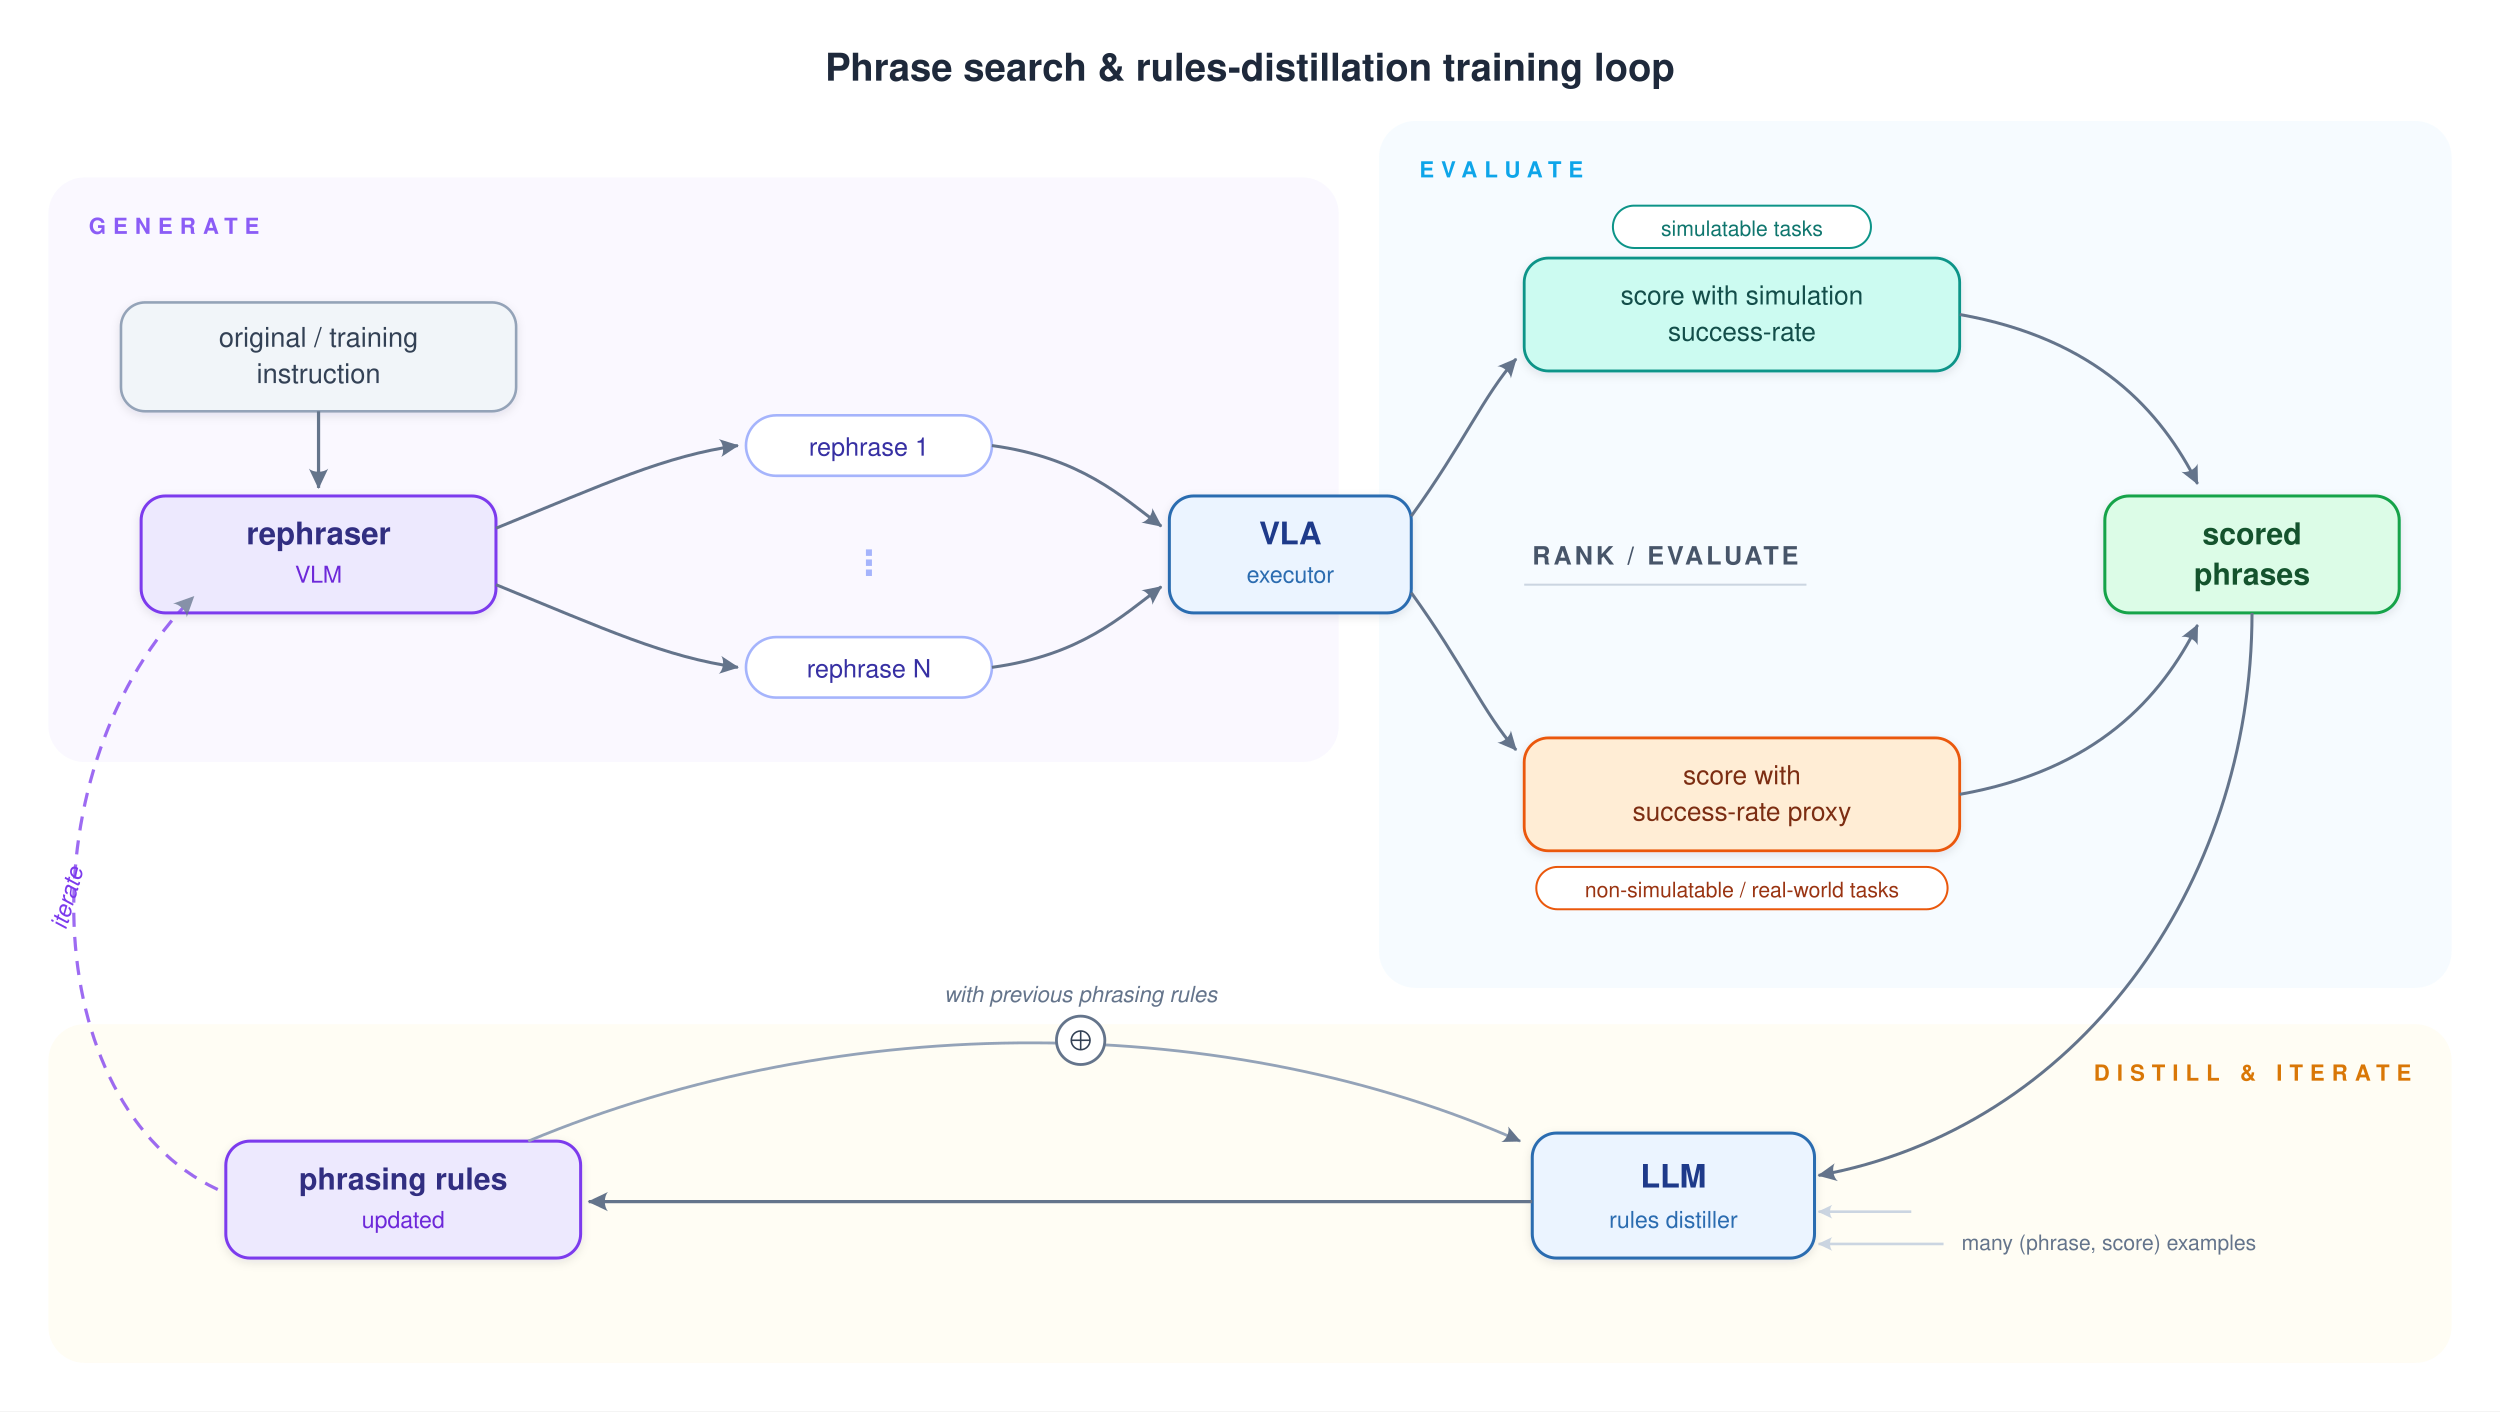
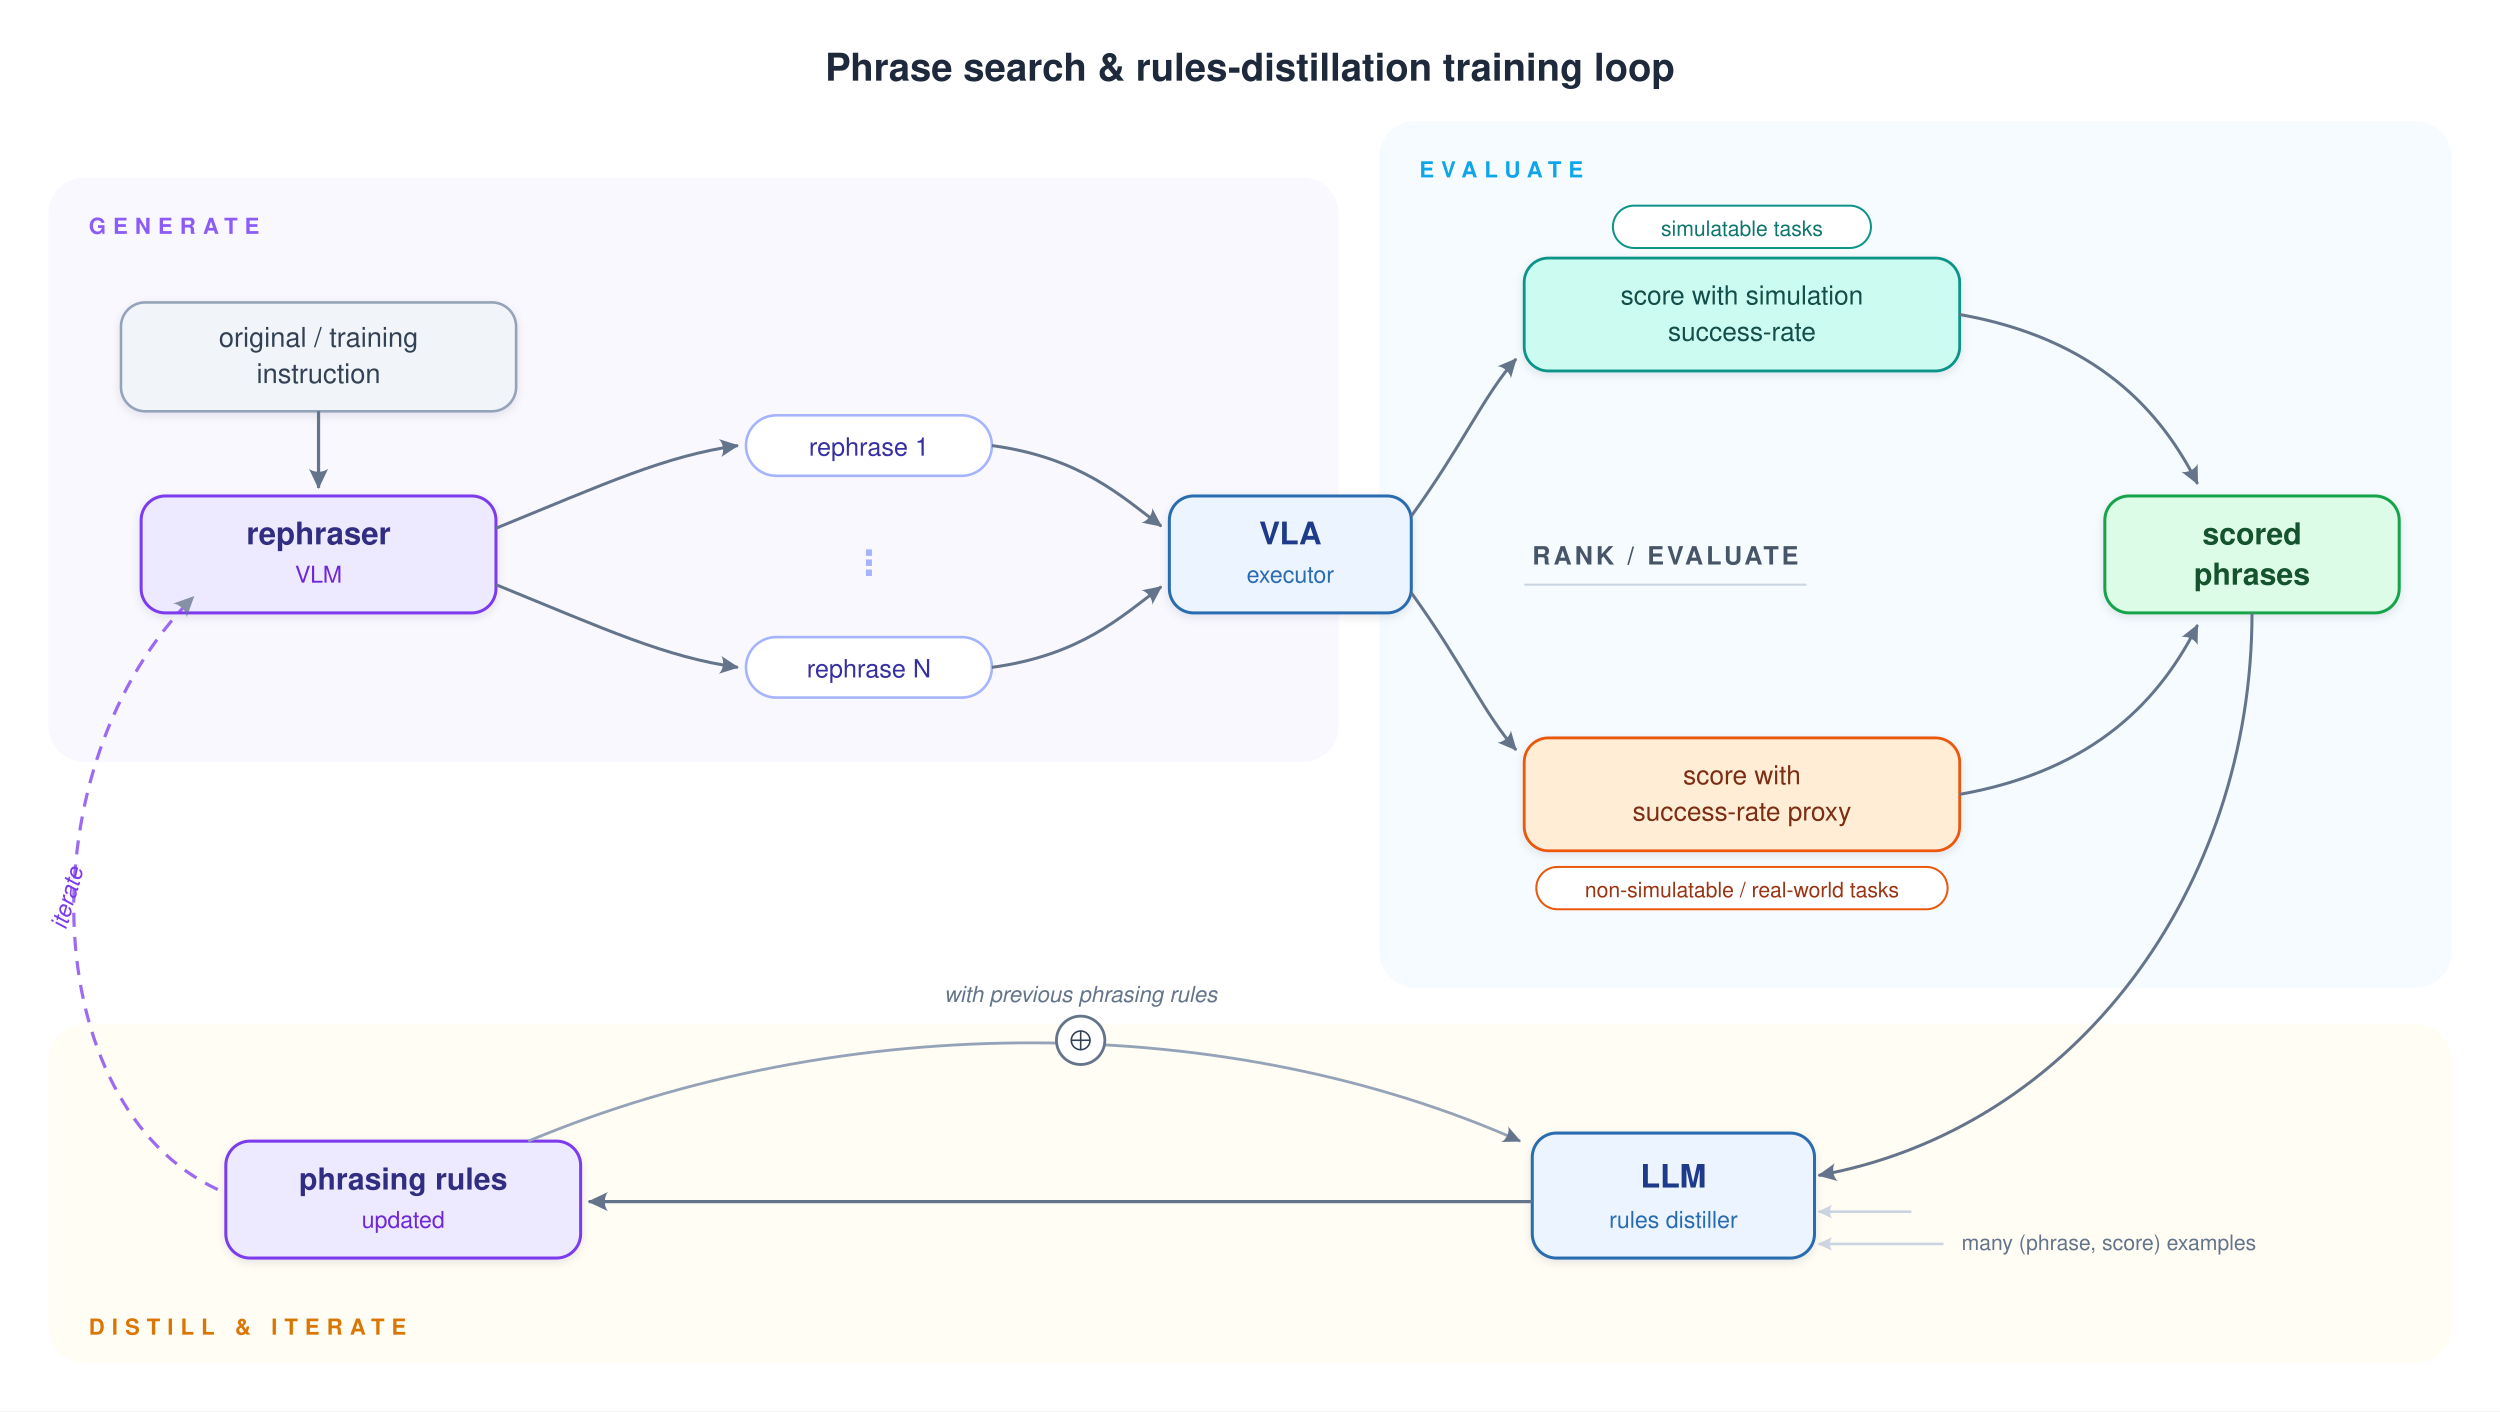
<svg xmlns="http://www.w3.org/2000/svg" viewBox="0 0 1240 700" font-family="Helvetica Neue, Helvetica, Arial, sans-serif">
  <defs>
    <marker id="arr" viewBox="0 0 12 12" refX="10" refY="6" markerWidth="8" markerHeight="8" orient="auto-start-reverse">
      <path d="M 1 1.5 L 10.5 6 L 1 10.5 C 3 8.5, 3 3.5, 1 1.5 z" fill="#64748b" />
    </marker>
    <marker id="arrghost" viewBox="0 0 12 12" refX="10" refY="6" markerWidth="7" markerHeight="7" orient="auto-start-reverse">
      <path d="M 1 1.5 L 10.5 6 L 1 10.5 C 3 8.5, 3 3.5, 1 1.5 z" fill="#cbd5e1" />
    </marker>
    <filter id="soft" x="-20%" y="-20%" width="140%" height="140%">
      <feDropShadow dx="0" dy="1.5" stdDeviation="2.5" flood-color="#0f172a" flood-opacity="0.10" />
    </filter>
  </defs>
  <rect width="1240" height="700" fill="white" />
  <rect x="24" y="88" width="640" height="290" rx="18" fill="#f5f3ff" opacity="0.55" />
  <text x="44" y="116" font-size="11" letter-spacing="3.5" fill="#8b5cf6" font-weight="bold">GENERATE</text>
  <rect x="684" y="60" width="532" height="430" rx="18" fill="#f0f9ff" opacity="0.6" />
  <text x="704" y="88" font-size="11" letter-spacing="3.5" fill="#0ea5e9" font-weight="bold">EVALUATE</text>
  <rect x="24" y="508" width="1192" height="168" rx="18" fill="#fffbeb" opacity="0.55" />
-   <text x="1196" y="536" font-size="11" letter-spacing="3.5" fill="#d97706" font-weight="bold" text-anchor="end">DISTILL &amp; ITERATE</text>
+   <text x="44" y="662" font-size="11" letter-spacing="3.5" fill="#d97706" font-weight="bold">DISTILL &amp; ITERATE</text>
  <text x="620" y="40" font-size="19" font-weight="bold" text-anchor="middle" fill="#1e293b">Phrase search &amp; rules-distillation training loop</text>
  <rect x="60" y="150" width="196" height="54" rx="12" fill="#f1f5f9" stroke="#94a3b8" stroke-width="1.3" filter="url(#soft)" />
  <text x="158" y="172" font-size="13.5" text-anchor="middle" fill="#334155">original / training</text>
  <text x="158" y="190" font-size="13.5" text-anchor="middle" fill="#334155">instruction</text>
  <line x1="158" y1="204" x2="158" y2="242" stroke="#64748b" stroke-width="1.6" marker-end="url(#arr)" />
  <rect x="70" y="246" width="176" height="58" rx="12" fill="#ede9fe" stroke="#7c3aed" stroke-width="1.5" filter="url(#soft)" />
  <text x="158" y="270" font-size="15.5" font-weight="bold" text-anchor="middle" fill="#312e81">rephraser</text>
  <text x="158" y="289" font-size="11.5" text-anchor="middle" fill="#6d28d9">VLM</text>
  <path d="M 246 262 C 300 240, 330 226, 366 221" fill="none" stroke="#64748b" stroke-width="1.5" marker-end="url(#arr)" />
  <path d="M 246 290 C 300 312, 330 326, 366 331" fill="none" stroke="#64748b" stroke-width="1.5" marker-end="url(#arr)" />
  <rect x="370" y="206" width="122" height="30" rx="15" fill="white" stroke="#a5b4fc" stroke-width="1.3" />
  <text x="431" y="226" font-size="12.5" text-anchor="middle" fill="#3730a3">rephrase 1</text>
  <text x="431" y="285" font-size="17" text-anchor="middle" fill="#a5b4fc" font-weight="bold">⋮</text>
  <rect x="370" y="316" width="122" height="30" rx="15" fill="white" stroke="#a5b4fc" stroke-width="1.3" />
  <text x="431" y="336" font-size="12.5" text-anchor="middle" fill="#3730a3">rephrase N</text>
  <path d="M 492 221 C 536 227, 556 246, 576 261" fill="none" stroke="#64748b" stroke-width="1.5" marker-end="url(#arr)" />
  <path d="M 492 331 C 536 325, 556 306, 576 291" fill="none" stroke="#64748b" stroke-width="1.5" marker-end="url(#arr)" />
  <rect x="580" y="246" width="120" height="58" rx="12" fill="#ebf4ff" stroke="#2b6cb0" stroke-width="1.5" filter="url(#soft)" />
  <text x="640" y="270" font-size="15.5" font-weight="bold" text-anchor="middle" fill="#1e3a8a">VLA</text>
  <text x="640" y="289" font-size="11.5" text-anchor="middle" fill="#2b6cb0">executor</text>
  <text x="826" y="280" font-size="12.5" font-weight="bold" letter-spacing="1.5" text-anchor="middle" fill="#475569">RANK / EVALUATE</text>
  <line x1="756" y1="290" x2="896" y2="290" stroke="#cbd5e1" stroke-width="1" />
  <path d="M 700 256 C 726 220, 736 196, 752 178" fill="none" stroke="#64748b" stroke-width="1.5" marker-end="url(#arr)" />
  <rect x="756" y="128" width="216" height="56" rx="12" fill="#ccfbf1" stroke="#0d9488" stroke-width="1.4" filter="url(#soft)" />
  <text x="864" y="151" font-size="13" text-anchor="middle" fill="#134e4a">score with simulation</text>
  <text x="864" y="169" font-size="13" text-anchor="middle" fill="#134e4a">success-rate</text>
  <rect x="800" y="102" width="128" height="21" rx="10.5" fill="white" stroke="#0d9488" stroke-width="1" />
  <text x="864" y="117" font-size="10.5" text-anchor="middle" fill="#0f766e">simulatable tasks</text>
  <path d="M 700 294 C 726 330, 736 354, 752 372" fill="none" stroke="#64748b" stroke-width="1.5" marker-end="url(#arr)" />
  <rect x="756" y="366" width="216" height="56" rx="12" fill="#ffedd5" stroke="#ea580c" stroke-width="1.4" filter="url(#soft)" />
  <text x="864" y="389" font-size="13" text-anchor="middle" fill="#7c2d12">score with</text>
  <text x="864" y="407" font-size="13" text-anchor="middle" fill="#7c2d12">success-rate proxy</text>
  <rect x="762" y="430" width="204" height="21" rx="10.5" fill="white" stroke="#ea580c" stroke-width="1" />
  <text x="864" y="445" font-size="10.5" text-anchor="middle" fill="#9a3412">non-simulatable / real-world tasks</text>
  <path d="M 972 156 C 1040 168, 1072 204, 1090 240" fill="none" stroke="#64748b" stroke-width="1.5" marker-end="url(#arr)" />
  <path d="M 972 394 C 1040 382, 1072 346, 1090 310" fill="none" stroke="#64748b" stroke-width="1.5" marker-end="url(#arr)" />
  <rect x="1044" y="246" width="146" height="58" rx="12" fill="#dcfce7" stroke="#16a34a" stroke-width="1.5" filter="url(#soft)" />
  <text x="1117" y="270" font-size="15" font-weight="bold" text-anchor="middle" fill="#14532d">scored</text>
  <text x="1117" y="290" font-size="15" font-weight="bold" text-anchor="middle" fill="#14532d">phrases</text>
  <path d="M 1117 304 C 1117 440, 1030 560, 902 583" fill="none" stroke="#64748b" stroke-width="1.5" marker-end="url(#arr)" />
  <line x1="948" y1="601" x2="902" y2="601" stroke="#cbd5e1" stroke-width="1.3" marker-end="url(#arrghost)" />
  <line x1="964" y1="617" x2="902" y2="617" stroke="#cbd5e1" stroke-width="1.3" marker-end="url(#arrghost)" />
  <text x="1046" y="620" font-size="10.5" text-anchor="middle" fill="#64748b">many (phrase, score) examples</text>
  <rect x="760" y="562" width="140" height="62" rx="12" fill="#ebf4ff" stroke="#2b6cb0" stroke-width="1.5" filter="url(#soft)" />
  <text x="830" y="589" font-size="16" font-weight="bold" text-anchor="middle" fill="#1e3a8a">LLM</text>
  <text x="830" y="609" font-size="11.5" text-anchor="middle" fill="#2b6cb0">rules distiller</text>
  <line x1="760" y1="596" x2="292" y2="596" stroke="#64748b" stroke-width="1.6" marker-end="url(#arr)" />
  <rect x="112" y="566" width="176" height="58" rx="12" fill="#ede9fe" stroke="#7c3aed" stroke-width="1.5" filter="url(#soft)" />
  <text x="200" y="590" font-size="15" font-weight="bold" text-anchor="middle" fill="#312e81">phrasing rules</text>
  <text x="200" y="609" font-size="11.5" text-anchor="middle" fill="#6d28d9">updated</text>
  <path d="M 262 566 C 420 500, 610 502, 754 566" fill="none" stroke="#94a3b8" stroke-width="1.4" marker-end="url(#arr)" />
  <circle cx="536" cy="516" r="12" fill="white" stroke="#64748b" stroke-width="1.4" />
  <text x="536" y="521" font-size="14" text-anchor="middle" fill="#334155">⊕</text>
  <text x="536" y="497" font-size="11" text-anchor="middle" fill="#64748b" font-style="italic">with previous phrasing rules</text>
  <path d="M 108 590 C 18 548, 12 380, 96 296" fill="none" stroke="#7c3aed" stroke-width="1.6" stroke-dasharray="7,5" marker-end="url(#arr)" opacity="0.75" />
  <text x="24" y="450" font-size="11.5" fill="#7c3aed" font-style="italic" transform="rotate(-74 36 450)">iterate</text>
</svg>
